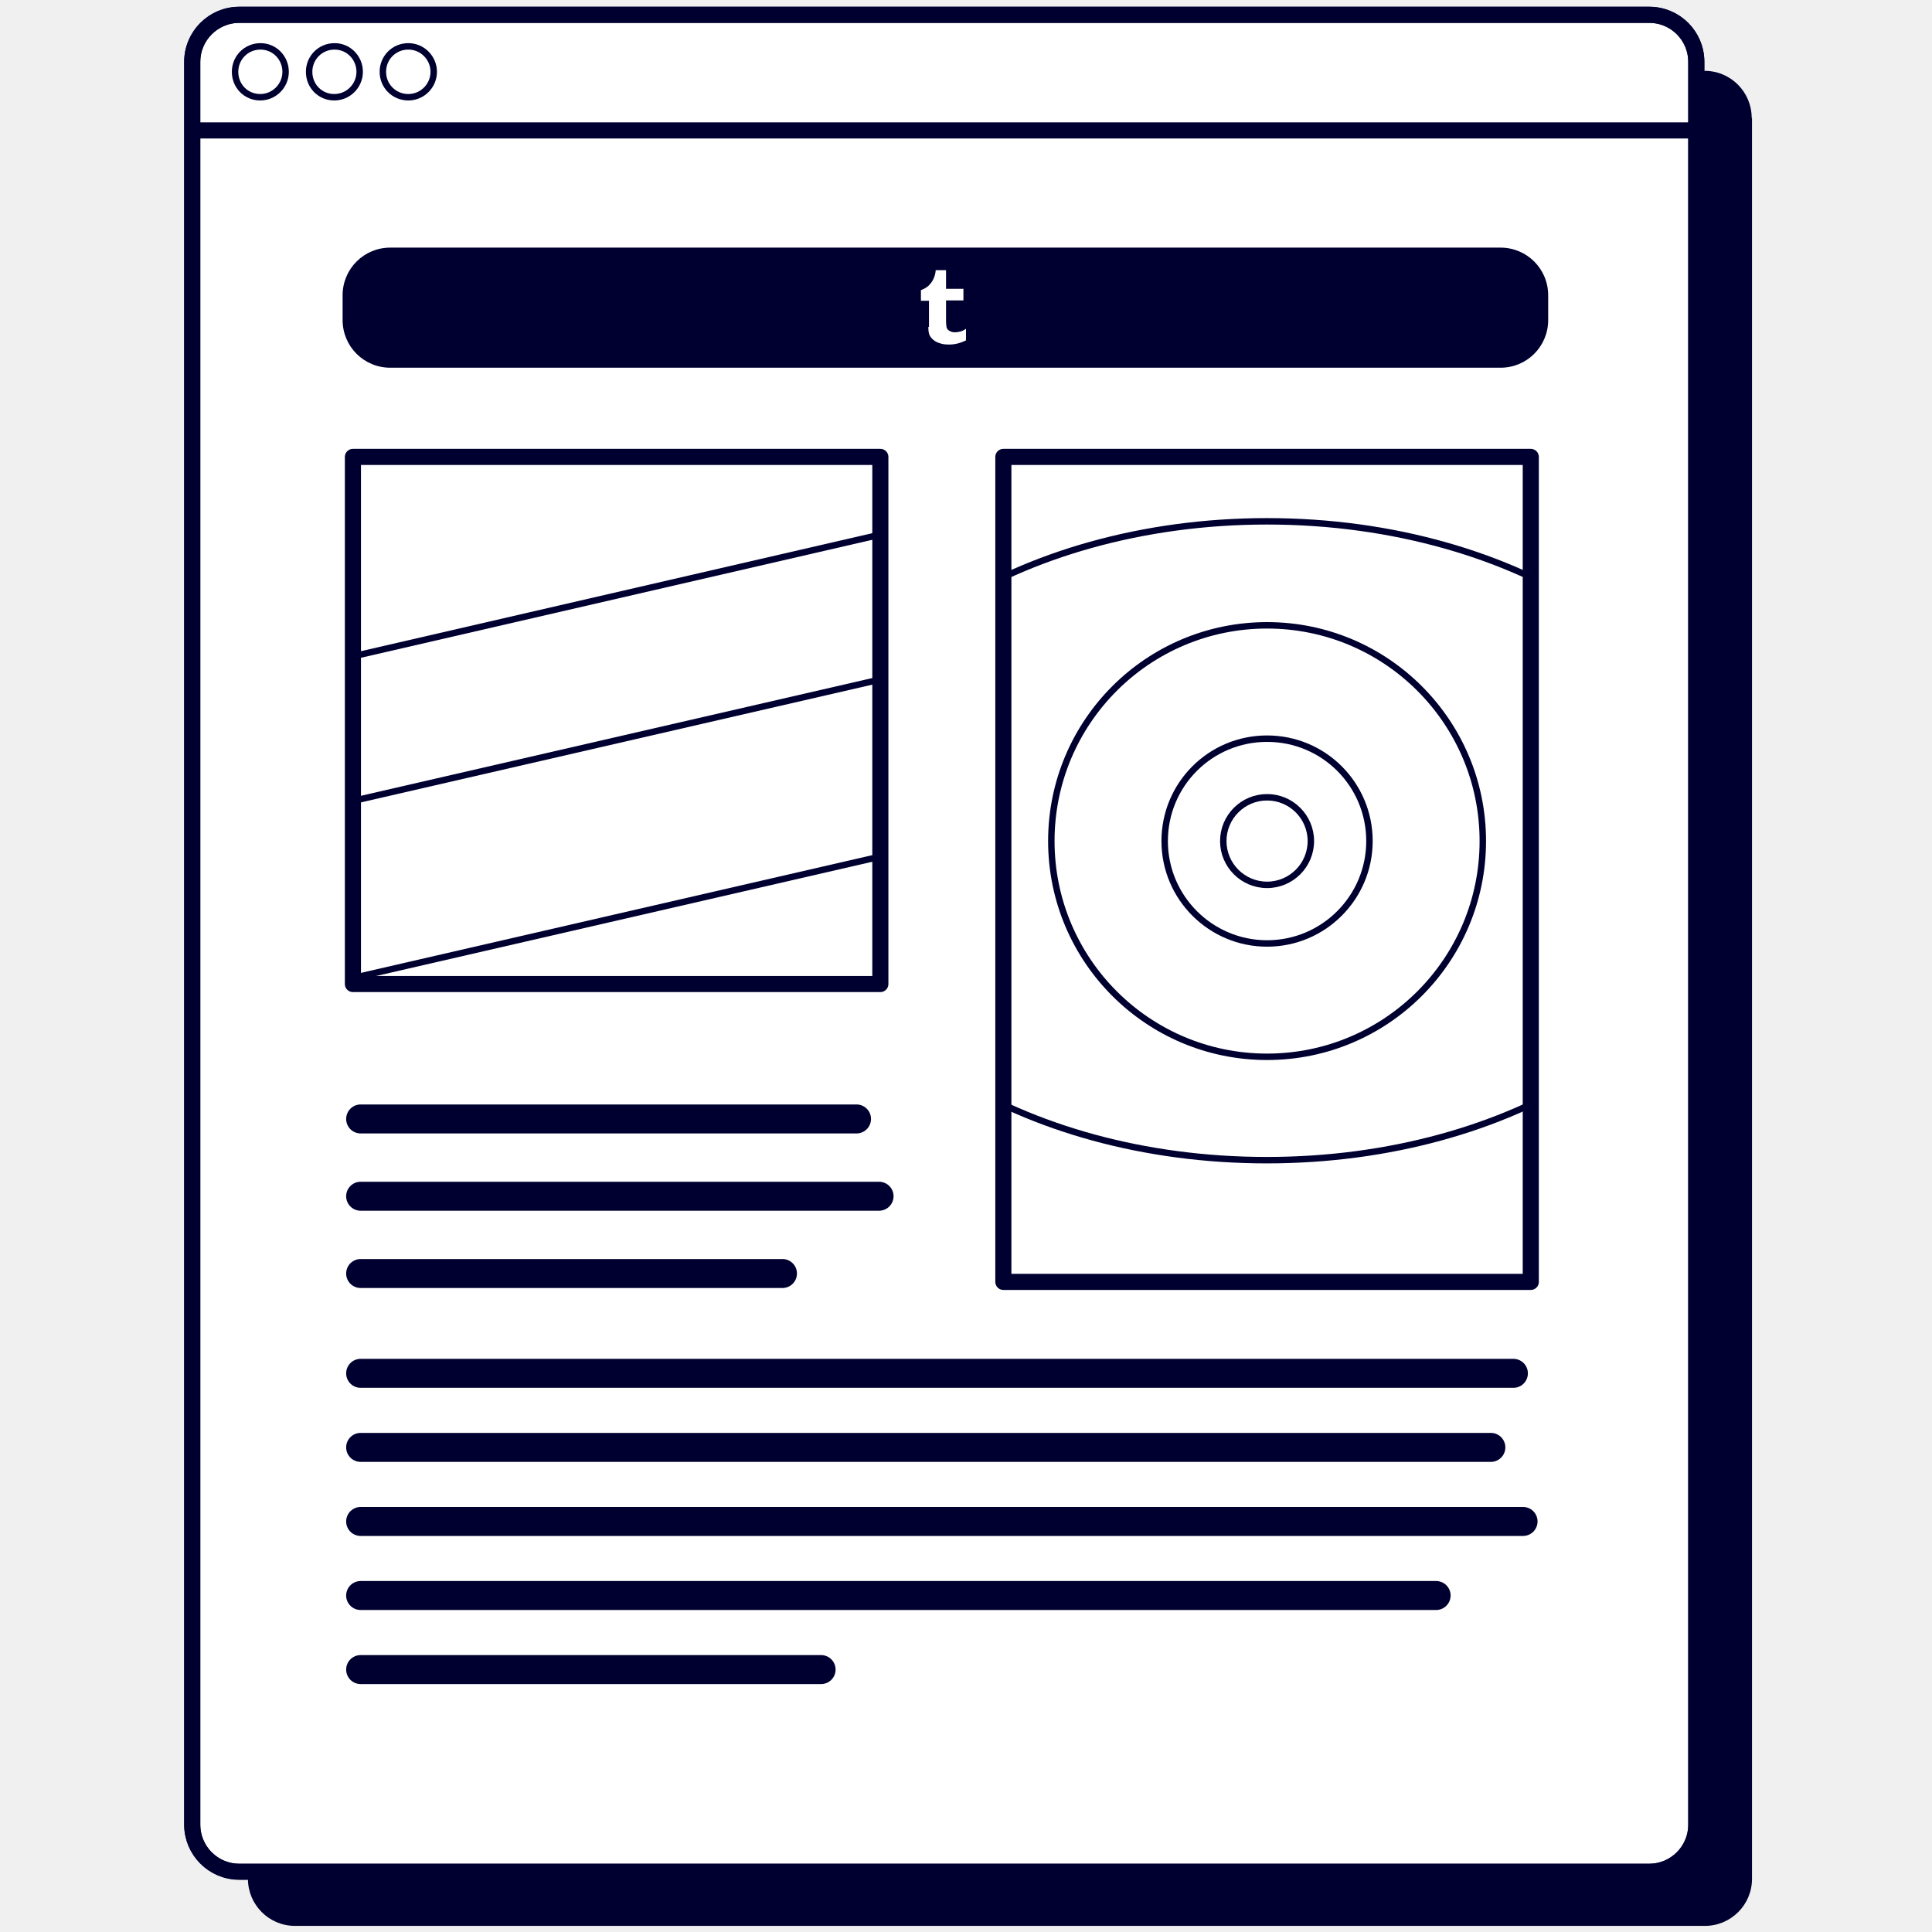
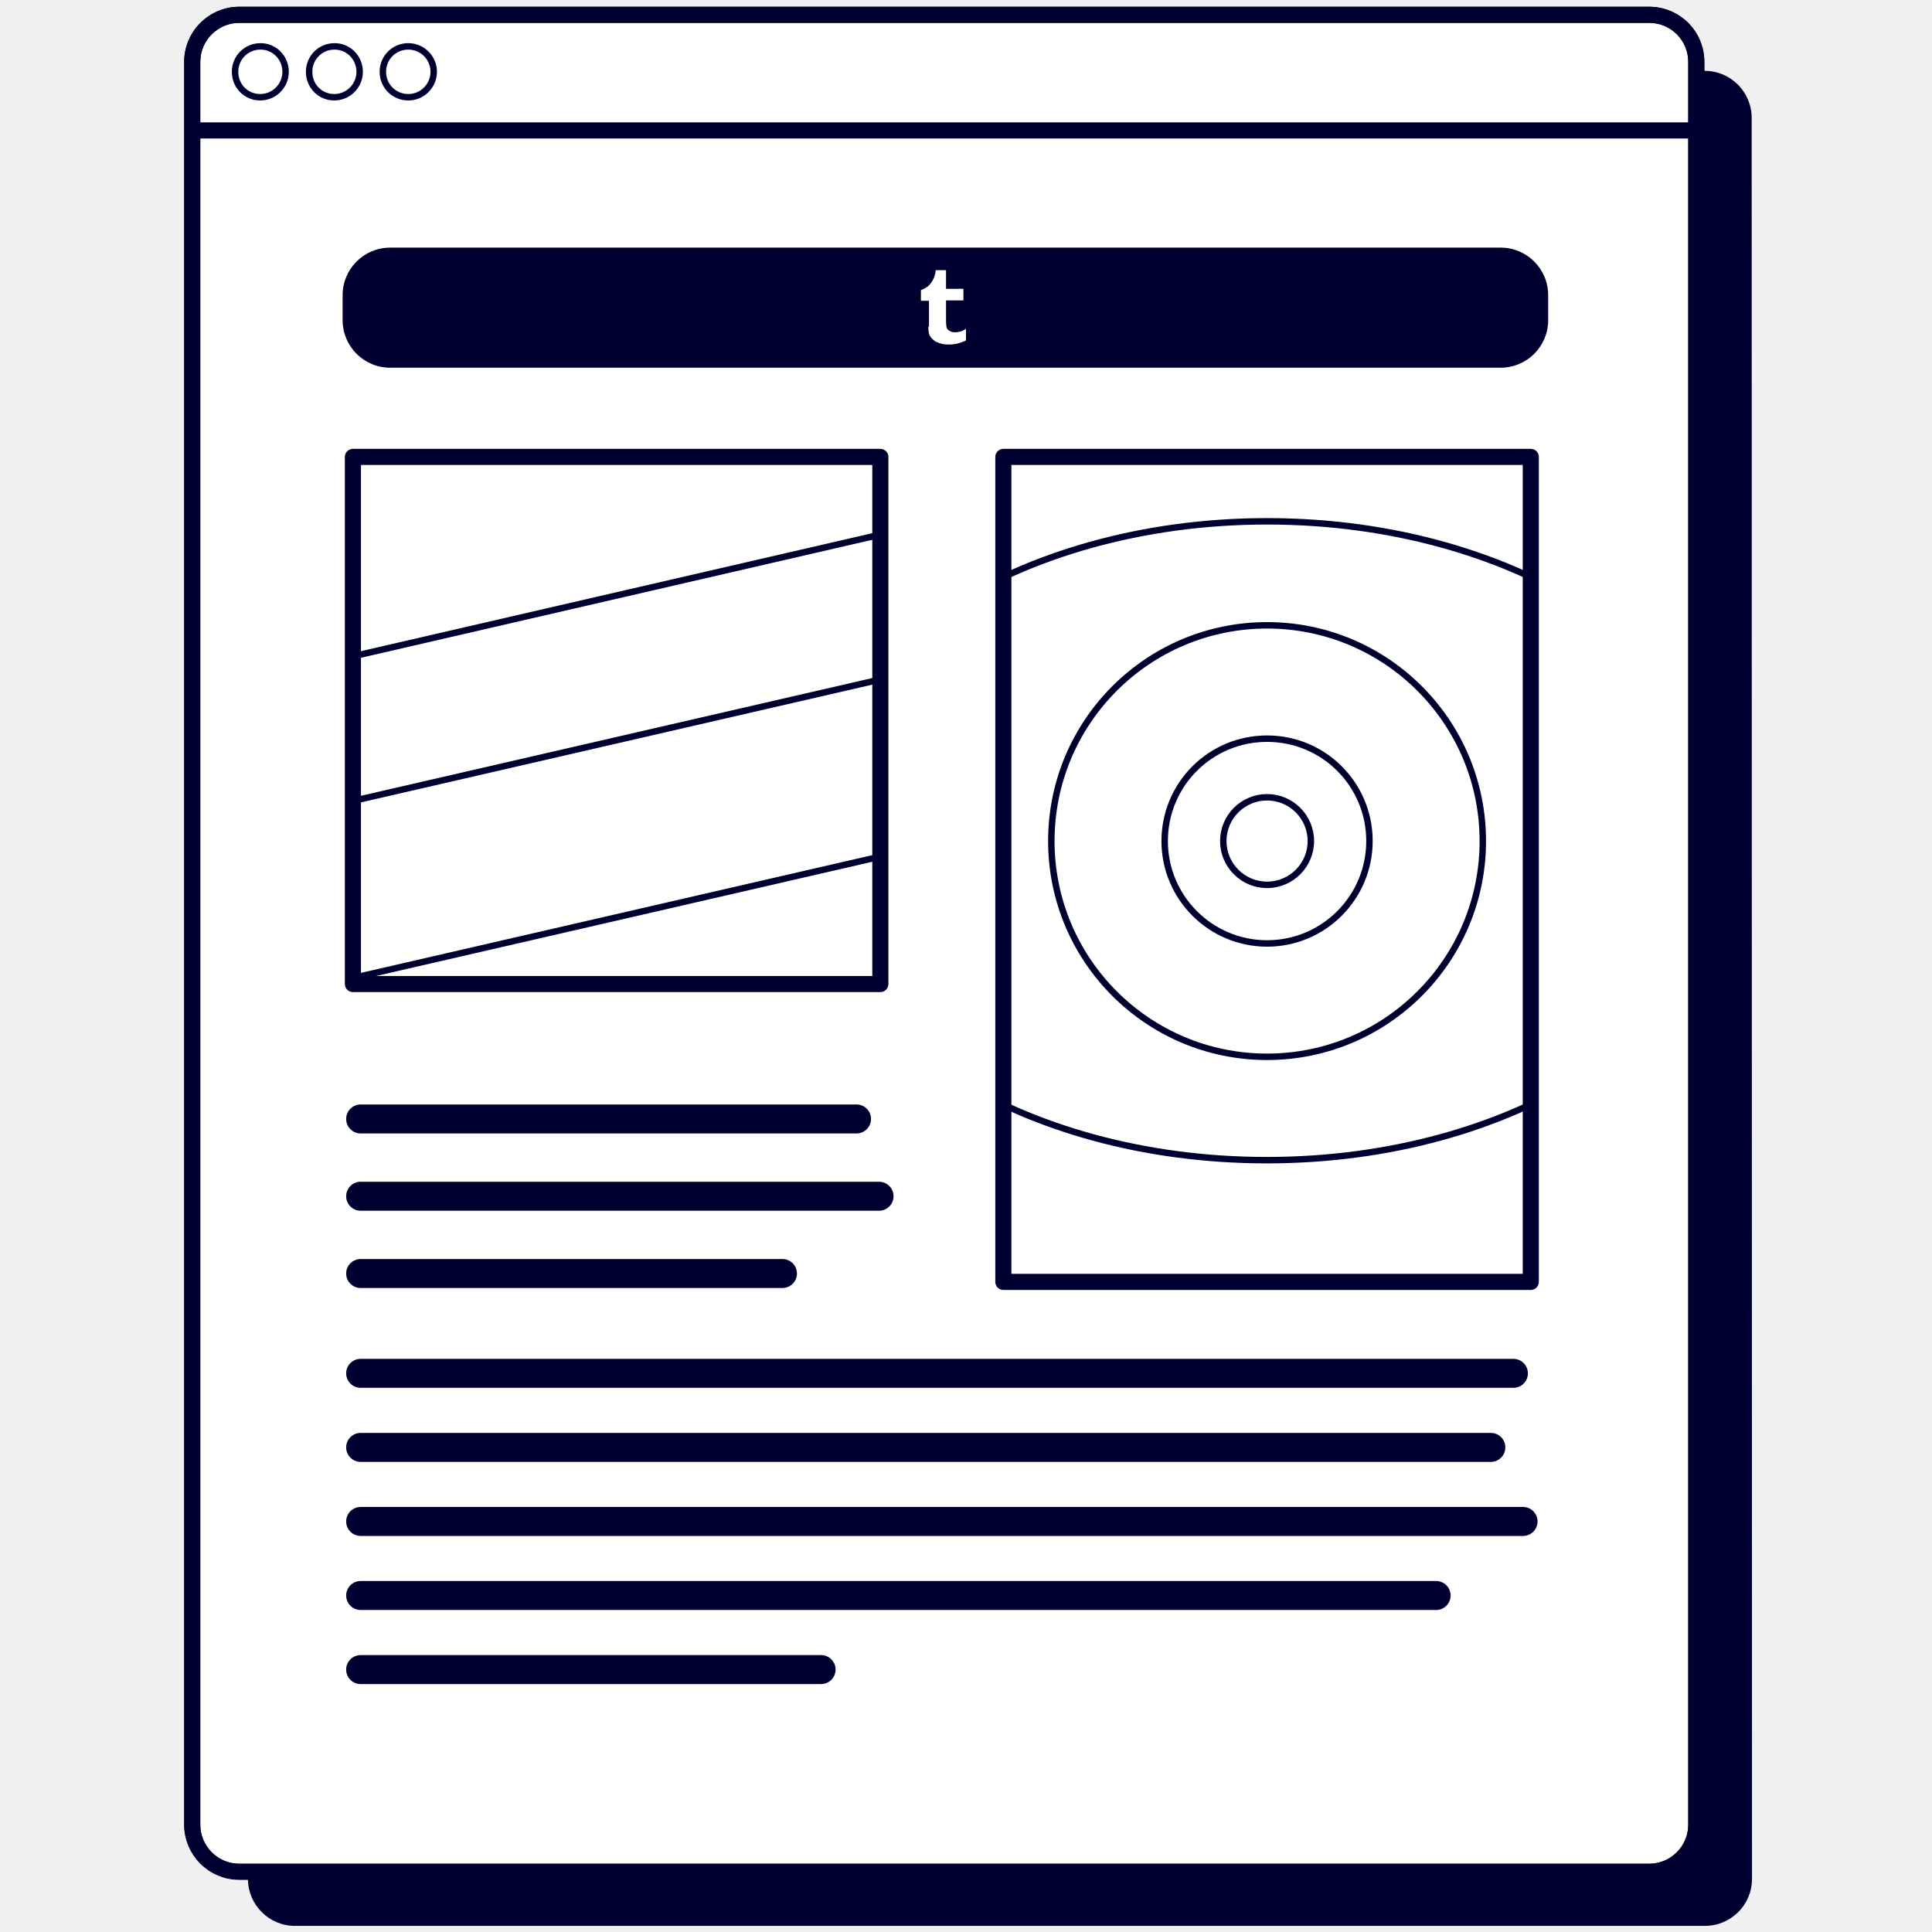
- <svg xmlns="http://www.w3.org/2000/svg" version="1.1" x="0px" y="0px" viewBox="0 0 600 600" enable-background="new 0 0 600 600" xml:space="preserve">
-   <g id="shadow">
-     <path fill="#000030" d="M544,36.6c0-8-6.5-14.6-14.6-14.6H91.6c-8,0-14.6,6.5-14.6,14.6v546.9c0,8,6.5,14.6,14.6,14.6h437.9   c8,0,14.6-6.5,14.6-14.6V36.6z" />
-     <rect x="80.9" y="102" fill="#FFFFFF" width="212.7" height="226.1" />
-     <rect x="285.7" y="107.4" fill="#FFFFFF" width="212.7" height="305" />
-     <path fill="none" stroke="#000030" stroke-width="2" stroke-linecap="round" stroke-linejoin="round" stroke-miterlimit="10" d="   M291.3,206.9L93.7,252.4" />
-     <path fill="none" stroke="#000030" stroke-width="2" stroke-linecap="round" stroke-linejoin="round" stroke-miterlimit="10" d="   M93.7,307.4l197.6-45.5" />
-     <path fill="none" stroke="#000030" stroke-width="2" stroke-linecap="round" stroke-linejoin="round" stroke-miterlimit="10" d="   M291.3,161.9L93.7,207.5" />
-     <path fill="none" stroke="#000030" stroke-width="2" stroke-linecap="round" stroke-linejoin="round" stroke-miterlimit="10" d="   M425.3,261.2c0,17.5-14.2,31.8-31.8,31.8c-17.5,0-31.8-14.2-31.8-31.8s14.2-31.8,31.8-31.8C411.1,229.4,425.3,243.6,425.3,261.2z" />
-     <path fill="none" stroke="#000030" stroke-width="2" stroke-linecap="round" stroke-linejoin="round" stroke-miterlimit="10" d="   M407.1,261.2c0,7.5-6.1,13.6-13.6,13.6c-7.5,0-13.6-6.1-13.6-13.6c0-7.5,6.1-13.6,13.6-13.6C401,247.6,407.1,253.7,407.1,261.2z" />
-     <path fill="none" stroke="#000030" stroke-width="2" stroke-linecap="round" stroke-linejoin="round" stroke-miterlimit="10" d="   M460.5,261.2c0,37-30,67-67,67s-67-30-67-67s30-67,67-67S460.5,224.2,460.5,261.2z" />
-     <path fill="none" stroke="#000030" stroke-width="2" stroke-linecap="round" stroke-linejoin="round" stroke-miterlimit="10" d="   M293.6,189.2c26-16.9,61.2-27.3,99.9-27.3c39.3,0,74.9,10.7,101,28" />
-     <path fill="none" stroke="#000030" stroke-width="2" stroke-linecap="round" stroke-linejoin="round" stroke-miterlimit="10" d="   M492,333.9c-25.9,16.4-60.5,26.4-98.6,26.4c-38.1,0-72.7-10-98.5-26.4" />
-   </g>
-   <g id="illustration">
-     <g>
+ <svg xmlns="http://www.w3.org/2000/svg" version="1.1" id="Layer_1" x="0px" y="0px" viewBox="0 0 600 600" style="enable-background:new 0 0 600 600;" xml:space="preserve">
+   <g>
+     <rect style="fill:none;" width="599" height="599" />
+     <g id="shadow">
+       <path style="fill:#000030;" d="M544,36.6c0-8-6.5-14.6-14.6-14.6H91.6c-8,0-14.6,6.5-14.6,14.6v546.9c0,8,6.5,14.6,14.6,14.6    h437.9c8,0,14.6-6.5,14.6-14.6L544,36.6L544,36.6z" />
+       <rect x="80.9" y="102" style="fill:#FFFFFF;" width="212.7" height="226.1" />
+       <rect x="285.7" y="107.4" style="fill:#FFFFFF;" width="212.7" height="305" />
+       <path style="fill:none;stroke:#000030;stroke-width:2;stroke-linecap:round;stroke-linejoin:round;stroke-miterlimit:10;" d="    M291.3,206.9L93.7,252.4" />
+       <path style="fill:none;stroke:#000030;stroke-width:2;stroke-linecap:round;stroke-linejoin:round;stroke-miterlimit:10;" d="    M93.7,307.4l197.6-45.5" />
+       <path style="fill:none;stroke:#000030;stroke-width:2;stroke-linecap:round;stroke-linejoin:round;stroke-miterlimit:10;" d="    M291.3,161.9L93.7,207.5" />
+       <path style="fill:none;stroke:#000030;stroke-width:2;stroke-linecap:round;stroke-linejoin:round;stroke-miterlimit:10;" d="    M425.3,261.2c0,17.5-14.2,31.8-31.8,31.8c-17.5,0-31.8-14.2-31.8-31.8s14.2-31.8,31.8-31.8C411.1,229.4,425.3,243.6,425.3,261.2z" />
+       <path style="fill:none;stroke:#000030;stroke-width:2;stroke-linecap:round;stroke-linejoin:round;stroke-miterlimit:10;" d="    M407.1,261.2c0,7.5-6.1,13.6-13.6,13.6s-13.6-6.1-13.6-13.6s6.1-13.6,13.6-13.6S407.1,253.7,407.1,261.2z" />
+       <path style="fill:none;stroke:#000030;stroke-width:2;stroke-linecap:round;stroke-linejoin:round;stroke-miterlimit:10;" d="    M460.5,261.2c0,37-30,67-67,67s-67-30-67-67s30-67,67-67S460.5,224.2,460.5,261.2z" />
+       <path style="fill:none;stroke:#000030;stroke-width:2;stroke-linecap:round;stroke-linejoin:round;stroke-miterlimit:10;" d="    M293.6,189.2c26-16.9,61.2-27.3,99.9-27.3c39.3,0,74.9,10.7,101,28" />
+       <path style="fill:none;stroke:#000030;stroke-width:2;stroke-linecap:round;stroke-linejoin:round;stroke-miterlimit:10;" d="    M492,333.9c-25.9,16.4-60.5,26.4-98.6,26.4s-72.7-10-98.5-26.4" />
+     </g>
+     <g id="illustration">
      <g>
-         <path fill="#FFFFFF" stroke="#000030" stroke-width="5" stroke-linecap="round" stroke-linejoin="round" stroke-miterlimit="10" d="     M512.2,4.6H74.3c-8,0-14.6,6.5-14.6,14.6v547.5c0,8,6.5,14.6,14.6,14.6h437.9c8,0,14.6-6.5,14.6-14.6V19.2     C526.8,11.1,520.3,4.6,512.2,4.6z M273.3,305.6H109.6V141.9h163.8V305.6z M475.4,398.1H311.6V141.9h163.8V398.1z" />
-         <line fill="none" stroke="#000030" stroke-width="5" stroke-linecap="round" stroke-linejoin="round" stroke-miterlimit="10" x1="60" y1="40.5" x2="526" y2="40.5" />
-         <path fill="none" stroke="#000030" stroke-width="2" stroke-miterlimit="10" d="M88.7,22.3c0,4.3-3.5,7.9-7.9,7.9     S73,26.7,73,22.3s3.5-7.9,7.9-7.9S88.7,18,88.7,22.3z" />
-         <path fill="none" stroke="#000030" stroke-width="2" stroke-miterlimit="10" d="M111.7,22.3c0,4.3-3.5,7.9-7.9,7.9     S96,26.7,96,22.3s3.5-7.9,7.9-7.9S111.7,18,111.7,22.3z" />
-         <path fill="none" stroke="#000030" stroke-width="2" stroke-miterlimit="10" d="M134.7,22.3c0,4.3-3.5,7.9-7.9,7.9     s-7.9-3.5-7.9-7.9s3.5-7.9,7.9-7.9S134.7,18,134.7,22.3z" />
        <g>
-           <path fill="none" stroke="#000030" stroke-width="9" stroke-linecap="round" stroke-linejoin="round" stroke-miterlimit="10" d="      M112,347.5h154" />
-           <path fill="none" stroke="#000030" stroke-width="9" stroke-linecap="round" stroke-linejoin="round" stroke-miterlimit="10" d="      M112,371.5h161" />
-           <path fill="none" stroke="#000030" stroke-width="9" stroke-linecap="round" stroke-linejoin="round" stroke-miterlimit="10" d="      M112,395.5h131" />
-           <path fill="none" stroke="#000030" stroke-width="9" stroke-linecap="round" stroke-linejoin="round" stroke-miterlimit="10" d="      M112,426.5h358" />
-           <path fill="none" stroke="#000030" stroke-width="9" stroke-linecap="round" stroke-linejoin="round" stroke-miterlimit="10" d="      M112,449.5h351" />
-           <path fill="none" stroke="#000030" stroke-width="9" stroke-linecap="round" stroke-linejoin="round" stroke-miterlimit="10" d="      M112,472.5h361" />
-           <path fill="none" stroke="#000030" stroke-width="9" stroke-linecap="round" stroke-linejoin="round" stroke-miterlimit="10" d="      M112,495.5h334" />
-           <path fill="none" stroke="#000030" stroke-width="9" stroke-linecap="round" stroke-linejoin="round" stroke-miterlimit="10" d="      M112,518.5h143" />
+           <path style="fill:#FFFFFF;stroke:#000030;stroke-width:5;stroke-linecap:round;stroke-linejoin:round;stroke-miterlimit:10;" d="      M512.2,4.6H74.3c-8,0-14.6,6.5-14.6,14.6v547.5c0,8,6.5,14.6,14.6,14.6h437.9c8,0,14.6-6.5,14.6-14.6V19.2      C526.8,11.1,520.3,4.6,512.2,4.6z M273.3,305.6H109.6V141.9h163.8v163.7L273.3,305.6L273.3,305.6z M475.4,398.1H311.6V141.9      h163.8L475.4,398.1L475.4,398.1z" />
+           <line style="fill:none;stroke:#000030;stroke-width:5;stroke-linecap:round;stroke-linejoin:round;stroke-miterlimit:10;" x1="60" y1="40.5" x2="526" y2="40.5" />
+           <path style="fill:none;stroke:#000030;stroke-width:2;stroke-miterlimit:10;" d="M88.7,22.3c0,4.3-3.5,7.9-7.9,7.9      S73,26.7,73,22.3s3.5-7.9,7.9-7.9S88.7,18,88.7,22.3z" />
+           <path style="fill:none;stroke:#000030;stroke-width:2;stroke-miterlimit:10;" d="M111.7,22.3c0,4.3-3.5,7.9-7.9,7.9      S96,26.7,96,22.3s3.5-7.9,7.9-7.9S111.7,18,111.7,22.3z" />
+           <path style="fill:none;stroke:#000030;stroke-width:2;stroke-miterlimit:10;" d="M134.7,22.3c0,4.3-3.5,7.9-7.9,7.9      s-7.9-3.5-7.9-7.9s3.5-7.9,7.9-7.9S134.7,18,134.7,22.3z" />
+           <g>
+             <path style="fill:none;stroke:#000030;stroke-width:9;stroke-linecap:round;stroke-linejoin:round;stroke-miterlimit:10;" d="       M112,347.5h154" />
+             <path style="fill:none;stroke:#000030;stroke-width:9;stroke-linecap:round;stroke-linejoin:round;stroke-miterlimit:10;" d="       M112,371.5h161" />
+             <path style="fill:none;stroke:#000030;stroke-width:9;stroke-linecap:round;stroke-linejoin:round;stroke-miterlimit:10;" d="       M112,395.5h131" />
+             <path style="fill:none;stroke:#000030;stroke-width:9;stroke-linecap:round;stroke-linejoin:round;stroke-miterlimit:10;" d="       M112,426.5h358" />
+             <path style="fill:none;stroke:#000030;stroke-width:9;stroke-linecap:round;stroke-linejoin:round;stroke-miterlimit:10;" d="       M112,449.5h351" />
+             <path style="fill:none;stroke:#000030;stroke-width:9;stroke-linecap:round;stroke-linejoin:round;stroke-miterlimit:10;" d="       M112,472.5h361" />
+             <path style="fill:none;stroke:#000030;stroke-width:9;stroke-linecap:round;stroke-linejoin:round;stroke-miterlimit:10;" d="       M112,495.5h334" />
+             <path style="fill:none;stroke:#000030;stroke-width:9;stroke-linecap:round;stroke-linejoin:round;stroke-miterlimit:10;" d="       M112,518.5h143" />
+           </g>
+           <path style="fill:#000030;" d="M466,114.2H121.2c-8.2,0-14.8-6.6-14.8-14.8v-7.7c0-8.2,6.6-14.8,14.8-14.8H466      c8.2,0,14.8,6.6,14.8,14.8v7.7C480.8,107.6,474.2,114.2,466,114.2z" />
+           <path style="fill:#FFFFFF;" d="M288.3,101.5c0,1,0.1,1.8,0.3,2.4c0.2,0.5,0.6,1.1,1.2,1.6s1.3,0.9,2.1,1.1      c0.8,0.3,1.7,0.4,2.8,0.4c0.9,0,1.8-0.1,2.6-0.3c0.8-0.2,1.7-0.5,2.7-1v-3.6c-1.1,0.8-2.3,1.1-3.5,1.1c-0.7,0-1.2-0.2-1.7-0.5      c-0.4-0.2-0.6-0.5-0.8-0.9c-0.1-0.4-0.2-1.2-0.2-2.6v-5.9h5.4v-3.6h-5.4v-5.8h-3.2c-0.1,1.2-0.4,2.1-0.8,2.9s-0.9,1.4-1.5,2      c-0.6,0.5-1.4,1-2.3,1.3v3.3h2.5v8.1H288.3z" />
        </g>
-         <path fill="#000030" d="M466,114.2H121.2c-8.2,0-14.8-6.6-14.8-14.8v-7.7c0-8.2,6.6-14.8,14.8-14.8H466c8.2,0,14.8,6.6,14.8,14.8     v7.7C480.8,107.6,474.2,114.2,466,114.2z" />
-         <path fill="#FFFFFF" d="M288.3,101.5c0,1,0.1,1.8,0.3,2.4c0.2,0.5,0.6,1.1,1.2,1.6c0.6,0.5,1.3,0.9,2.1,1.1     c0.8,0.3,1.7,0.4,2.8,0.4c0.9,0,1.8-0.1,2.6-0.3c0.8-0.2,1.7-0.5,2.7-1v-3.6c-1.1,0.8-2.3,1.1-3.5,1.1c-0.7,0-1.2-0.2-1.7-0.5     c-0.4-0.2-0.6-0.5-0.8-0.9c-0.1-0.4-0.2-1.2-0.2-2.6v-5.9h5.4v-3.6h-5.4v-5.8h-3.2c-0.1,1.2-0.4,2.1-0.8,2.9s-0.9,1.4-1.5,2     c-0.6,0.5-1.4,1-2.3,1.3v3.3h2.5V101.5z" />
      </g>
    </g>
-   </g>
-   <g id="outline">
-     <path fill="#000030" d="M512.2,583.7H74.3c-9.4,0-17.1-7.7-17.1-17.1V19.2c0-9.4,7.7-17.1,17.1-17.1h437.9   c9.4,0,17.1,7.7,17.1,17.1v547.5C529.3,576.1,521.6,583.7,512.2,583.7z M74.3,7.1c-6.6,0-12.1,5.4-12.1,12.1v547.5   c0,6.6,5.4,12.1,12.1,12.1h437.9c6.6,0,12.1-5.4,12.1-12.1V19.2c0-6.6-5.4-12.1-12.1-12.1H74.3z" />
+     <g id="outline">
+       <path style="fill:#000030;" d="M512.2,583.7H74.3c-9.4,0-17.1-7.7-17.1-17.1V19.2c0-9.4,7.7-17.1,17.1-17.1h437.9    c9.4,0,17.1,7.7,17.1,17.1v547.5C529.3,576.1,521.6,583.7,512.2,583.7z M74.3,7.1c-6.6,0-12.1,5.4-12.1,12.1v547.5    c0,6.6,5.4,12.1,12.1,12.1h437.9c6.6,0,12.1-5.4,12.1-12.1V19.2c0-6.6-5.4-12.1-12.1-12.1C512.2,7.1,74.3,7.1,74.3,7.1z" />
+     </g>
  </g>
</svg>
